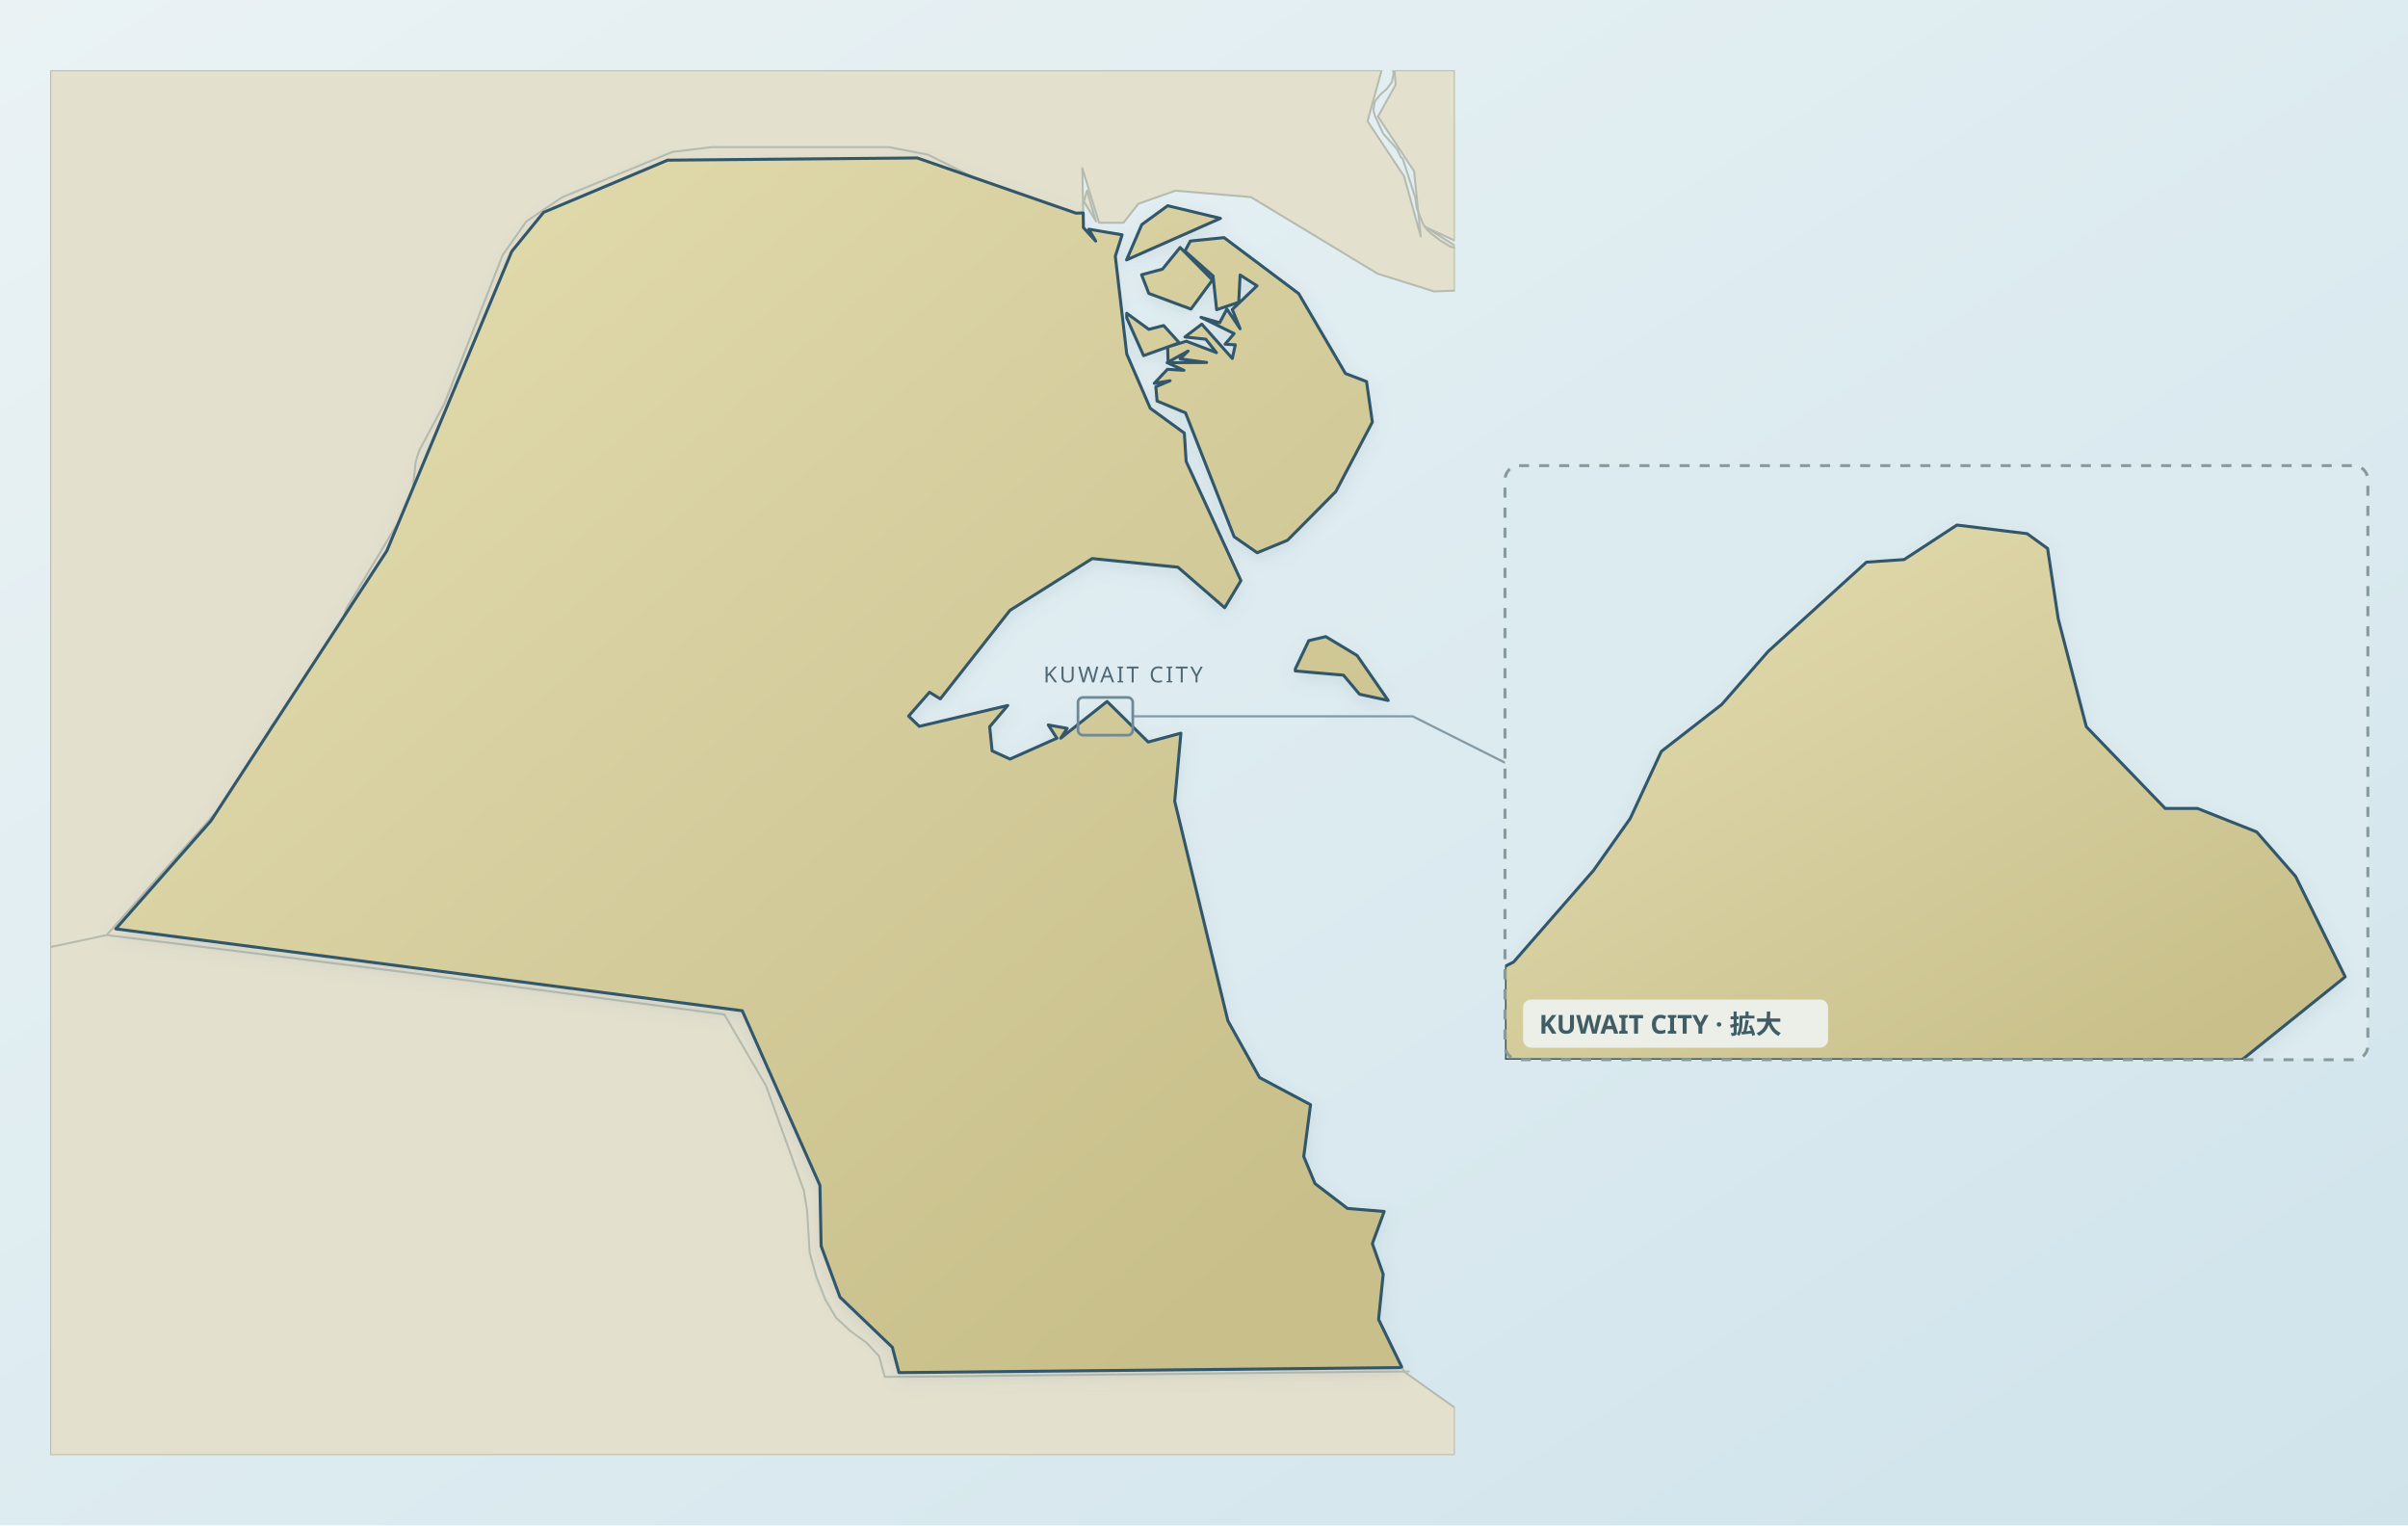
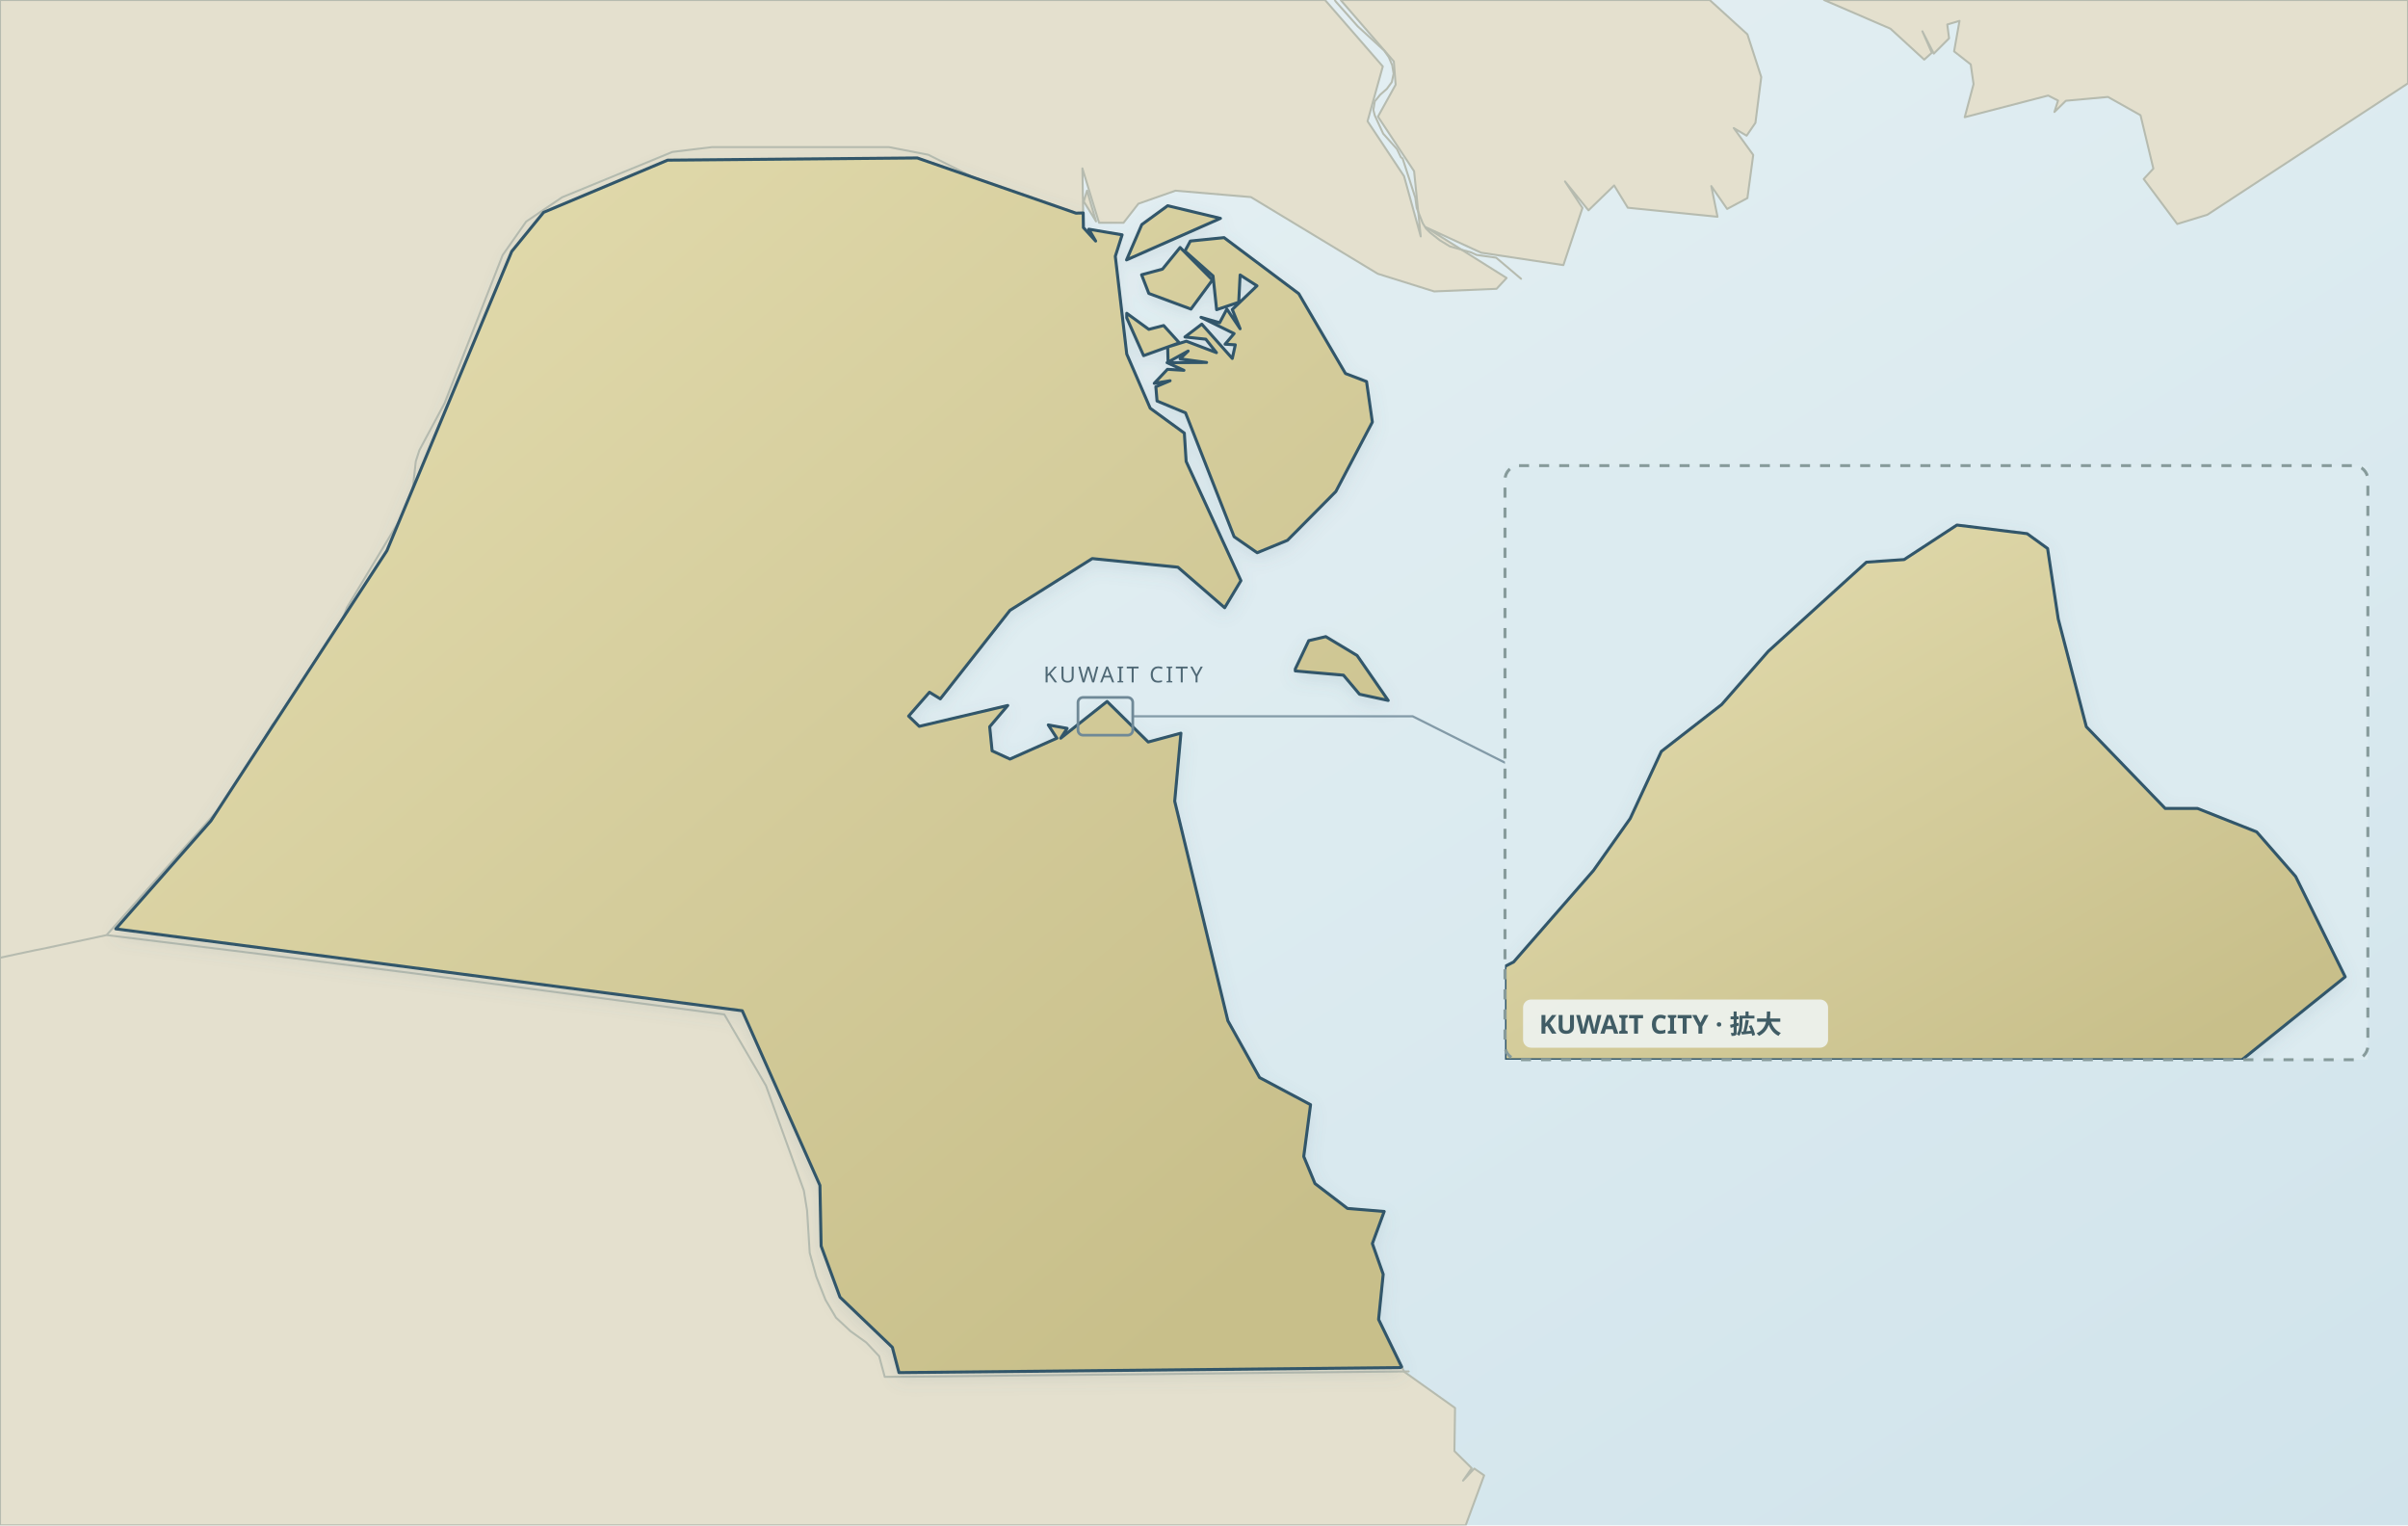
<svg xmlns="http://www.w3.org/2000/svg" viewBox="0 0 1200 760" role="img" aria-label="Map of Kuwait with Kuwait City locator and detailed Kuwait City inset" data-map-style="journey-atlas-map-v3-clean-background" data-map-projection="multi-region-local-equirectangular-fit-v1">
  <defs>
    <linearGradient id="sea" x1="0" y1="0" x2="1" y2="1">
      <stop offset="0" stop-color="#eaf2f4" />
      <stop offset=".55" stop-color="#dcebf0" />
      <stop offset="1" stop-color="#d0e3eb" />
    </linearGradient>
    <linearGradient id="land" x1=".12" y1=".08" x2=".88" y2=".92">
      <stop offset="0" stop-color="#e2dbad" />
      <stop offset=".52" stop-color="#d4cc9b" />
      <stop offset="1" stop-color="#c8bf8a" />
    </linearGradient>
    <filter id="shadow" x="-10%" y="-10%" width="120%" height="120%">
      <feGaussianBlur in="SourceAlpha" stdDeviation="4" result="b" />
      <feOffset in="b" dy="3" result="o" />
      <feColorMatrix in="o" type="matrix" values="0 0 0 0 .12 0 0 0 0 .22 0 0 0 0 .28 0 0 0 .14 0" />
      <feBlend in="SourceGraphic" mode="normal" />
    </filter>
    <clipPath id="clip-city">
      <rect x="750" y="232" width="430" height="296" />
    </clipPath>
    <clipPath id="map-context-clip-country" clipPathUnits="userSpaceOnUse">
-       <rect x="25" y="35" width="700" height="690" />
+       <path clip-rule="evenodd" d="M 0,0 H 1200 V 760 H 0 Z M 757,220 H 1173 A 19 19 0 0 1 1192,239 V 521 A 19 19 0 0 1 1173,540 H 757 A 19 19 0 0 1 738,521 V 239 A 19 19 0 0 1 757,220 Z" />
    </clipPath>
    <clipPath id="map-context-clip-city" clipPathUnits="userSpaceOnUse">
      <rect x="750" y="110" width="430" height="540" />
    </clipPath>
    <clipPath id="map-context-reviewed-national-exclusion" clipPathUnits="userSpaceOnUse">
      <path d="M 0,0 L 1200,0 L 1200,760 L 0,760 Z M 105.1,409.0 L 192.8,274.4 L 255.0,125.3 L 270.9,105.8 L 332.7,79.8 L 457.1,78.7 L 536.2,106.2 L 539.8,106.1 L 539.9,113.4 L 546.0,120.1 L 542.6,114.2 L 559.2,117.0 L 555.8,127.7 L 561.5,176.4 L 573.2,203.4 L 590.2,215.8 L 591.1,229.9 L 618.4,289.3 L 610.3,302.8 L 587.0,282.6 L 544.3,278.3 L 503.3,304.1 L 468.6,348.2 L 463.2,344.9 L 452.8,356.8 L 458.1,361.9 L 502.2,351.5 L 493.2,362.1 L 494.4,374.1 L 503.3,378.2 L 526.7,367.8 L 522.4,361.2 L 531.8,362.9 L 528.6,367.8 L 551.7,349.5 L 572.2,369.7 L 588.5,365.3 L 585.4,399.2 L 611.9,508.6 L 627.7,536.9 L 653.1,550.4 L 649.7,576.2 L 655.3,589.7 L 671.5,602.1 L 689.8,603.6 L 683.9,619.6 L 689.3,634.9 L 687.0,657.4 L 698.5,681.0 L 697.8,681.4 L 448.0,683.9 L 444.7,671.3 L 418.6,646.3 L 409.2,620.8 L 408.6,590.6 L 369.9,503.6 L 57.7,462.8 L 105.1,409.0 Z M 660.7,317.2 L 676.3,326.6 L 691.8,349.0 L 677.5,345.9 L 669.5,336.4 L 645.5,334.3 L 645.5,333.3 L 652.2,319.2 L 660.7,317.2 Z M 590.0,184.5 L 581.6,180.7 L 601.3,180.6 L 588.1,178.8 L 592.1,174.9 L 582.1,180.4 L 581.9,172.9 L 591.2,170.0 L 606.2,175.7 L 600.9,169.0 L 590.5,167.9 L 598.9,161.5 L 614.1,178.6 L 615.6,171.8 L 610.5,171.5 L 615.0,166.2 L 598.5,158.1 L 607.8,160.8 L 611.4,154.0 L 618.0,163.8 L 614.1,154.2 L 626.4,142.4 L 618.0,137.0 L 617.3,150.6 L 606.3,154.3 L 604.5,137.5 L 590.5,125.1 L 593.2,120.1 L 610.0,118.4 L 647.2,146.3 L 670.5,186.1 L 681.0,190.1 L 683.9,210.3 L 665.7,244.9 L 641.6,269.2 L 626.5,275.4 L 615.0,267.4 L 590.8,205.7 L 576.6,199.8 L 576.0,192.7 L 583.1,189.7 L 575.2,191.0 L 581.8,184.0 L 590.0,184.5 Z M 572.5,164.1 L 579.9,162.2 L 587.7,170.8 L 569.9,177.2 L 561.5,158.4 L 561.5,156.1 L 572.5,164.1 Z M 588.1,123.3 L 604.2,139.5 L 593.5,154.0 L 572.5,146.2 L 568.9,136.9 L 579.3,134.1 L 588.1,123.3 Z M 608.2,108.8 L 561.4,129.5 L 569.0,111.9 L 581.9,102.5 L 608.2,108.8 Z" fill-rule="evenodd" clip-rule="evenodd" />
    </clipPath>
  </defs>
  <rect width="1200" height="760" fill="url(#sea)" />
  <g id="geographic-context" clip-path="url(#map-context-reviewed-national-exclusion)" fill="#e4e0ce" fill-rule="evenodd" stroke="#b6bbaf" stroke-width="1" stroke-linejoin="round">
-     <path data-map-context-region="country" d="M 714.7,145.2 L 686.6,136.4 L 623.4,98.2 L 585.8,95.0 L 567.3,101.5 L 559.9,111.0 L 547.7,111.0 L 539.4,83.9 L 539.9,113.4 L 546.0,120.1 L 542.6,114.2 L 559.2,117.0 L 555.8,127.7 L 561.5,176.4 L 573.2,203.4 L 590.2,215.8 L 591.1,229.9 L 618.4,289.3 L 610.3,302.8 L 587.0,282.6 L 544.3,278.3 L 503.3,304.1 L 468.6,348.2 L 463.2,344.9 L 452.8,356.8 L 458.1,361.9 L 502.2,351.5 L 493.2,362.1 L 494.4,374.1 L 503.3,378.2 L 526.7,367.8 L 522.4,361.2 L 531.8,362.9 L 528.6,367.8 L 551.7,349.5 L 572.2,369.7 L 588.5,365.3 L 585.4,399.2 L 611.9,508.6 L 627.7,536.9 L 653.1,550.4 L 649.7,576.2 L 655.3,589.7 L 671.5,602.1 L 689.8,603.6 L 683.9,619.6 L 689.3,634.9 L 687.0,657.4 L 699.8,683.5 L 725.0,701.4 L 725.0,725.0 L 25.0,725.0 L 25.0,35.0 L 688.5,35.0 L 681.5,60.4 L 699.7,87.8 L 708.0,117.8 L 704.7,85.3 L 686.7,58.1 L 695.5,42.2 L 694.9,35.0 L 725.0,35.0 L 725.0,119.9 L 710.5,113.2 L 725.0,122.3 L 725.0,144.8 L 714.7,145.2 Z M 540.1,100.4 L 541.7,95.0 L 546.2,110.3 L 540.1,100.4 Z" clip-path="url(#map-context-clip-country)" />
+     <path data-map-context-region="country" d="M 870.4,67.6 L 864.0,63.8 L 873.7,77.2 L 870.8,98.7 L 860.7,104.1 L 852.8,92.7 L 855.9,108.0 L 811.2,103.5 L 804.4,92.4 L 791.6,104.8 L 779.9,90.4 L 788.6,103.6 L 779.1,132.1 L 738.1,125.9 L 710.5,113.2 L 750.8,138.5 L 745.8,143.9 L 714.7,145.2 L 686.6,136.4 L 623.4,98.2 L 585.8,95.0 L 567.3,101.5 L 559.9,111.0 L 547.7,111.0 L 539.4,83.9 L 539.9,113.4 L 546.0,120.1 L 542.6,114.2 L 559.2,117.0 L 555.8,127.7 L 561.5,176.4 L 573.2,203.4 L 590.2,215.8 L 591.1,229.9 L 618.4,289.3 L 610.3,302.8 L 587.0,282.6 L 544.3,278.3 L 503.3,304.1 L 468.6,348.2 L 463.2,344.9 L 452.8,356.8 L 458.1,361.9 L 502.2,351.5 L 493.2,362.1 L 494.4,374.1 L 503.3,378.2 L 526.7,367.8 L 522.4,361.2 L 531.8,362.9 L 528.6,367.8 L 551.7,349.5 L 572.2,369.7 L 588.5,365.3 L 585.4,399.2 L 611.9,508.6 L 627.7,536.9 L 653.1,550.4 L 649.7,576.2 L 655.3,589.7 L 671.5,602.1 L 689.8,603.6 L 683.9,619.6 L 689.3,634.9 L 687.0,657.4 L 699.8,683.5 L 725.1,701.5 L 724.8,723.0 L 733.4,731.5 L 729.1,737.7 L 734.7,731.7 L 739.6,735.1 L 730.4,760.0 L -0.0,760.0 L -0.0,0.0 L 660.3,0.0 L 689.1,33.1 L 681.5,60.4 L 699.7,87.8 L 708.0,117.8 L 704.7,85.3 L 686.7,58.1 L 695.5,42.2 L 694.6,30.6 L 668.1,0.0 L 852.0,0.0 L 870.8,17.1 L 877.7,38.4 L 874.8,61.2 L 870.4,67.6 Z M 540.1,100.4 L 541.7,95.0 L 546.2,110.3 L 540.1,100.4 Z M 1066.7,57.4 L 1050.5,48.3 L 1029.5,50.2 L 1023.8,55.8 L 1025.6,50.1 L 1020.7,47.6 L 979.1,58.4 L 983.5,41.9 L 982.1,32.1 L 973.8,25.6 L 976.5,10.4 L 970.4,12.2 L 971.3,19.1 L 963.7,26.7 L 958.0,15.6 L 962.7,26.3 L 958.9,29.7 L 942.1,14.3 L 909.0,0.0 L 1200.0,0.0 L 1200.0,41.5 L 1100.0,107.0 L 1085.0,111.6 L 1068.3,89.2 L 1073.1,84.0 L 1066.7,57.4 Z" clip-path="url(#map-context-clip-country)" />
  </g>
  <g id="context-national-borders" fill="none" stroke="#b6bbaf" stroke-width="1" stroke-linejoin="round" stroke-linecap="round" aria-hidden="true" clip-path="url(#map-context-clip-country)">
-     <path d="M443,73.3 462.6,77.1 536.5,114.1 M53.1,465.9 63.1,454.7 114.4,397.1 135.8,361 157.7,336.9 162.8,329.3 172.9,302.7 198.4,260.4 205.1,245.7 205.9,241.7 207.2,229.9 209,224.3 221.5,201 250.5,127.1 262.2,110.4 280.1,98.3 335.1,75.7 354.8,73.3 443,73.3 M725,123.5 722.6,122.8 717.5,119.7 712.8,116 710.6,113.8 709,111.2 706,103.6 705.3,98.5 699,79 698.1,78.3 696.2,74.3 689.3,66.6 685.1,57.5 684.4,54.8 685.1,50.5 687.8,47.2 691.1,44.3 693.6,40.9 694.5,36.7 694.2,35 M25,471.9 38.2,469.1 53.1,465.9 M360.8,505.4 341.7,502.9 307.7,498.4 273.7,493.9 239.7,489.4 205.7,484.9 167.5,480.1 129.4,475.3 91.3,470.6 53.1,465.9 M440.9,686 438.1,675.7 431.7,668.9 423.9,663.3 416.6,656.5 411.4,647.7 406.8,636.1 403.5,624.2 402.2,603.1 400.6,593.2 381.7,540.9 365.2,512.7 361,505.5 361,505.5 360.8,505.4 M360.8,505.4 360.8,505.4 M702,683.3 641.4,683.9 580.7,684.6 520,685.2 459.3,685.9 440.9,686" />
+     <path d="M758,138.9 745.6,128.4 735.8,127 735.6,126.9 M443,73.3 462.6,77.1 536.5,114.1 M53.1,465.9 63.1,454.7 114.4,397.1 135.8,361 157.7,336.9 162.8,329.3 172.9,302.7 198.4,260.4 205.1,245.7 205.9,241.7 207.2,229.9 209,224.3 221.5,201 250.5,127.1 262.2,110.4 280.1,98.3 335.1,75.7 354.8,73.3 443,73.3 M735.6,126.9 733.2,125.8 722.6,122.8 717.5,119.7 712.8,116 710.6,113.8 709,111.2 706,103.6 705.3,98.5 699,79 698.1,78.3 696.2,74.3 689.3,66.6 685.1,57.5 684.4,54.8 685.1,50.5 687.8,47.2 691.1,44.3 693.6,40.9 694.5,36.7 693.8,32.5 692.1,28.5 689.8,25.2 676.6,13.1 665.6,0.7 665.2,0 M-0,477.2 8.3,475.4 17.3,473.5 23.3,472.3 38.2,469.1 53.1,465.9 M360.8,505.4 341.7,502.9 307.7,498.4 273.7,493.9 239.7,489.4 205.7,484.9 167.5,480.1 129.4,475.3 91.3,470.6 53.1,465.9 M440.9,686 438.1,675.7 431.7,668.9 423.9,663.3 416.6,656.5 411.4,647.7 406.8,636.1 403.5,624.2 402.2,603.1 400.6,593.2 381.7,540.9 365.2,512.7 361,505.5 360.8,505.4 M702,683.3 641.4,683.9 580.7,684.6 520,685.2 459.3,685.9 440.9,686" />
  </g>
  <g data-map-region="country">
    <path d="M 105.1,409.0 L 192.8,274.4 L 255.0,125.3 L 270.9,105.8 L 332.7,79.8 L 457.1,78.7 L 536.2,106.2 L 539.8,106.1 L 539.9,113.4 L 546.0,120.1 L 542.6,114.2 L 559.2,117.0 L 555.8,127.7 L 561.5,176.4 L 573.2,203.4 L 590.2,215.8 L 591.1,229.9 L 618.4,289.3 L 610.3,302.8 L 587.0,282.6 L 544.3,278.3 L 503.3,304.1 L 468.6,348.2 L 463.2,344.9 L 452.8,356.8 L 458.1,361.9 L 502.2,351.5 L 493.2,362.1 L 494.4,374.1 L 503.3,378.2 L 526.7,367.8 L 522.4,361.2 L 531.8,362.9 L 528.6,367.8 L 551.7,349.5 L 572.2,369.7 L 588.5,365.3 L 585.4,399.2 L 611.9,508.6 L 627.7,536.9 L 653.1,550.4 L 649.7,576.2 L 655.3,589.7 L 671.5,602.1 L 689.8,603.6 L 683.9,619.6 L 689.3,634.9 L 687.0,657.4 L 698.5,681.0 L 697.8,681.4 L 448.0,683.9 L 444.7,671.3 L 418.6,646.3 L 409.2,620.8 L 408.6,590.6 L 369.9,503.6 L 57.7,462.8 L 105.1,409.0 Z M 660.7,317.2 L 676.3,326.6 L 691.8,349.0 L 677.5,345.9 L 669.5,336.4 L 645.5,334.3 L 645.5,333.3 L 652.2,319.2 L 660.7,317.2 Z M 590.0,184.5 L 581.6,180.7 L 601.3,180.6 L 588.1,178.8 L 592.1,174.9 L 582.1,180.4 L 581.9,172.9 L 591.2,170.0 L 606.2,175.7 L 600.9,169.0 L 590.5,167.9 L 598.9,161.5 L 614.1,178.6 L 615.6,171.8 L 610.5,171.5 L 615.0,166.2 L 598.5,158.1 L 607.8,160.8 L 611.4,154.0 L 618.0,163.8 L 614.1,154.2 L 626.4,142.4 L 618.0,137.0 L 617.3,150.6 L 606.3,154.3 L 604.5,137.5 L 590.5,125.1 L 593.2,120.1 L 610.0,118.4 L 647.2,146.3 L 670.5,186.1 L 681.0,190.1 L 683.9,210.3 L 665.7,244.9 L 641.6,269.2 L 626.5,275.4 L 615.0,267.4 L 590.8,205.7 L 576.6,199.8 L 576.0,192.7 L 583.1,189.7 L 575.2,191.0 L 581.8,184.0 L 590.0,184.5 Z M 572.5,164.1 L 579.9,162.2 L 587.7,170.8 L 569.9,177.2 L 561.5,158.4 L 561.5,156.1 L 572.5,164.1 Z M 588.1,123.3 L 604.2,139.5 L 593.5,154.0 L 572.5,146.2 L 568.9,136.9 L 579.3,134.1 L 588.1,123.3 Z M 608.2,108.8 L 561.4,129.5 L 569.0,111.9 L 581.9,102.5 L 608.2,108.8 Z" fill="url(#land)" fill-rule="evenodd" stroke="#31576a" stroke-width="1.5" stroke-linejoin="round" stroke-linecap="round" filter="url(#shadow)" />
  </g>
  <g aria-hidden="true" fill="none" stroke="#6f8997" stroke-linejoin="round" stroke-linecap="round">
    <rect x="537.2" y="347.5" width="27.3" height="18.8" rx="2.5" stroke-width="1.35" />
    <path d="M 564.5,356.9 L 704,356.9 L 750,380" stroke-width="1.1" opacity=".82" />
  </g>
  <text x="520" y="340" font-family="system-ui, sans-serif" font-size="11" letter-spacing="1.2" fill="#4f6875">KUWAIT CITY</text>
  <g data-map-region="city" clip-path="url(#clip-city)">
    <rect x="750" y="232" width="430" height="296" fill="#dcebf0" />
    <path d="M 1117.3,528.0 L 750.0,528.0 L 750.0,481.5 L 754.3,479.3 L 794.1,433.7 L 812.4,407.8 L 827.9,374.4 L 858.0,351.0 L 881.2,324.5 L 930.1,280.1 L 948.9,278.8 L 975.2,261.6 L 1010.2,265.9 L 1020.4,273.3 L 1025.7,308.4 L 1039.7,362.1 L 1079.0,402.8 L 1095.1,402.8 L 1124.6,414.5 L 1144.0,436.7 L 1168.7,486.7 L 1117.3,528.0 Z" fill="url(#land)" fill-rule="evenodd" stroke="#31576a" stroke-width="1.5" stroke-linejoin="round" stroke-linecap="round" filter="url(#shadow)" />
  </g>
  <rect rx="7" x="750" y="232" width="430" height="296" fill="none" stroke="#879b9b" stroke-width="1.5" stroke-dasharray="5 5" />
  <g data-map-inset-standard="true" aria-hidden="true">
    <g data-map-inset-labels="true" font-family="sans-serif" fill="#405c65">
      <rect x="759" y="498" width="152" height="24" rx="4" fill="#edf1ed" fill-opacity=".94" />
      <text x="767" y="515" font-size="13" font-weight="600">KUWAIT CITY · 拡大</text>
    </g>
  </g>
</svg>
